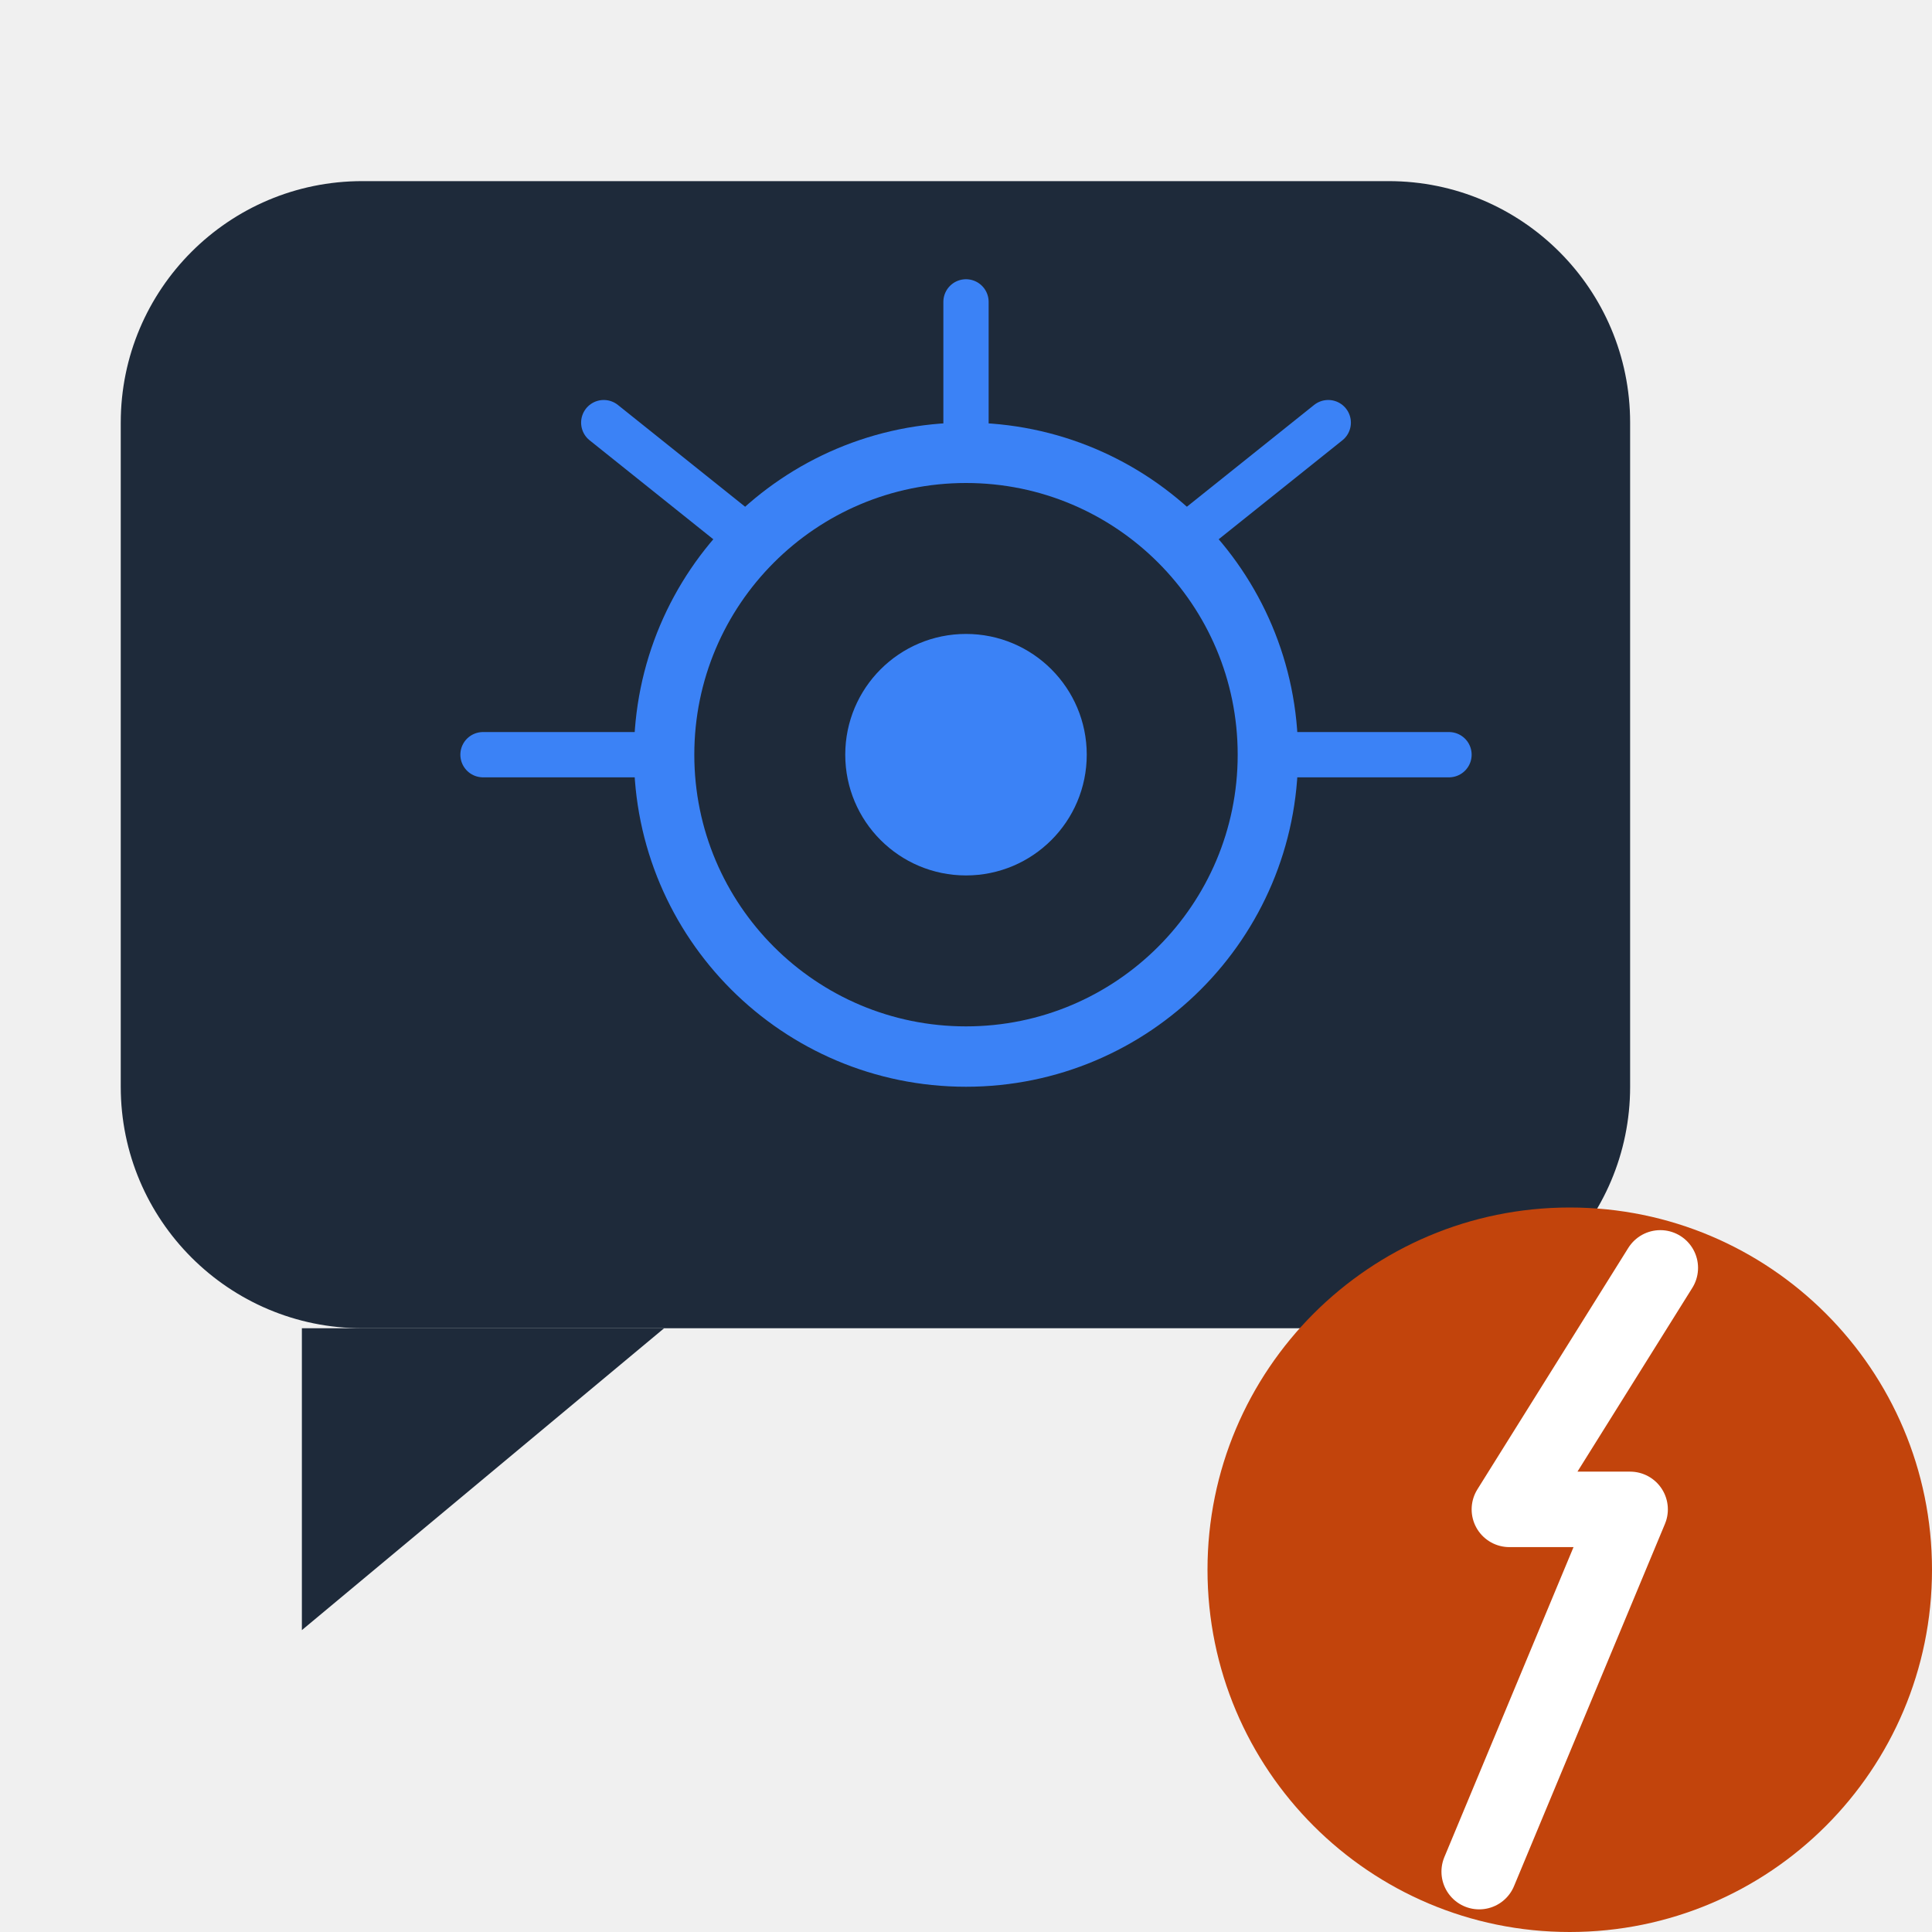
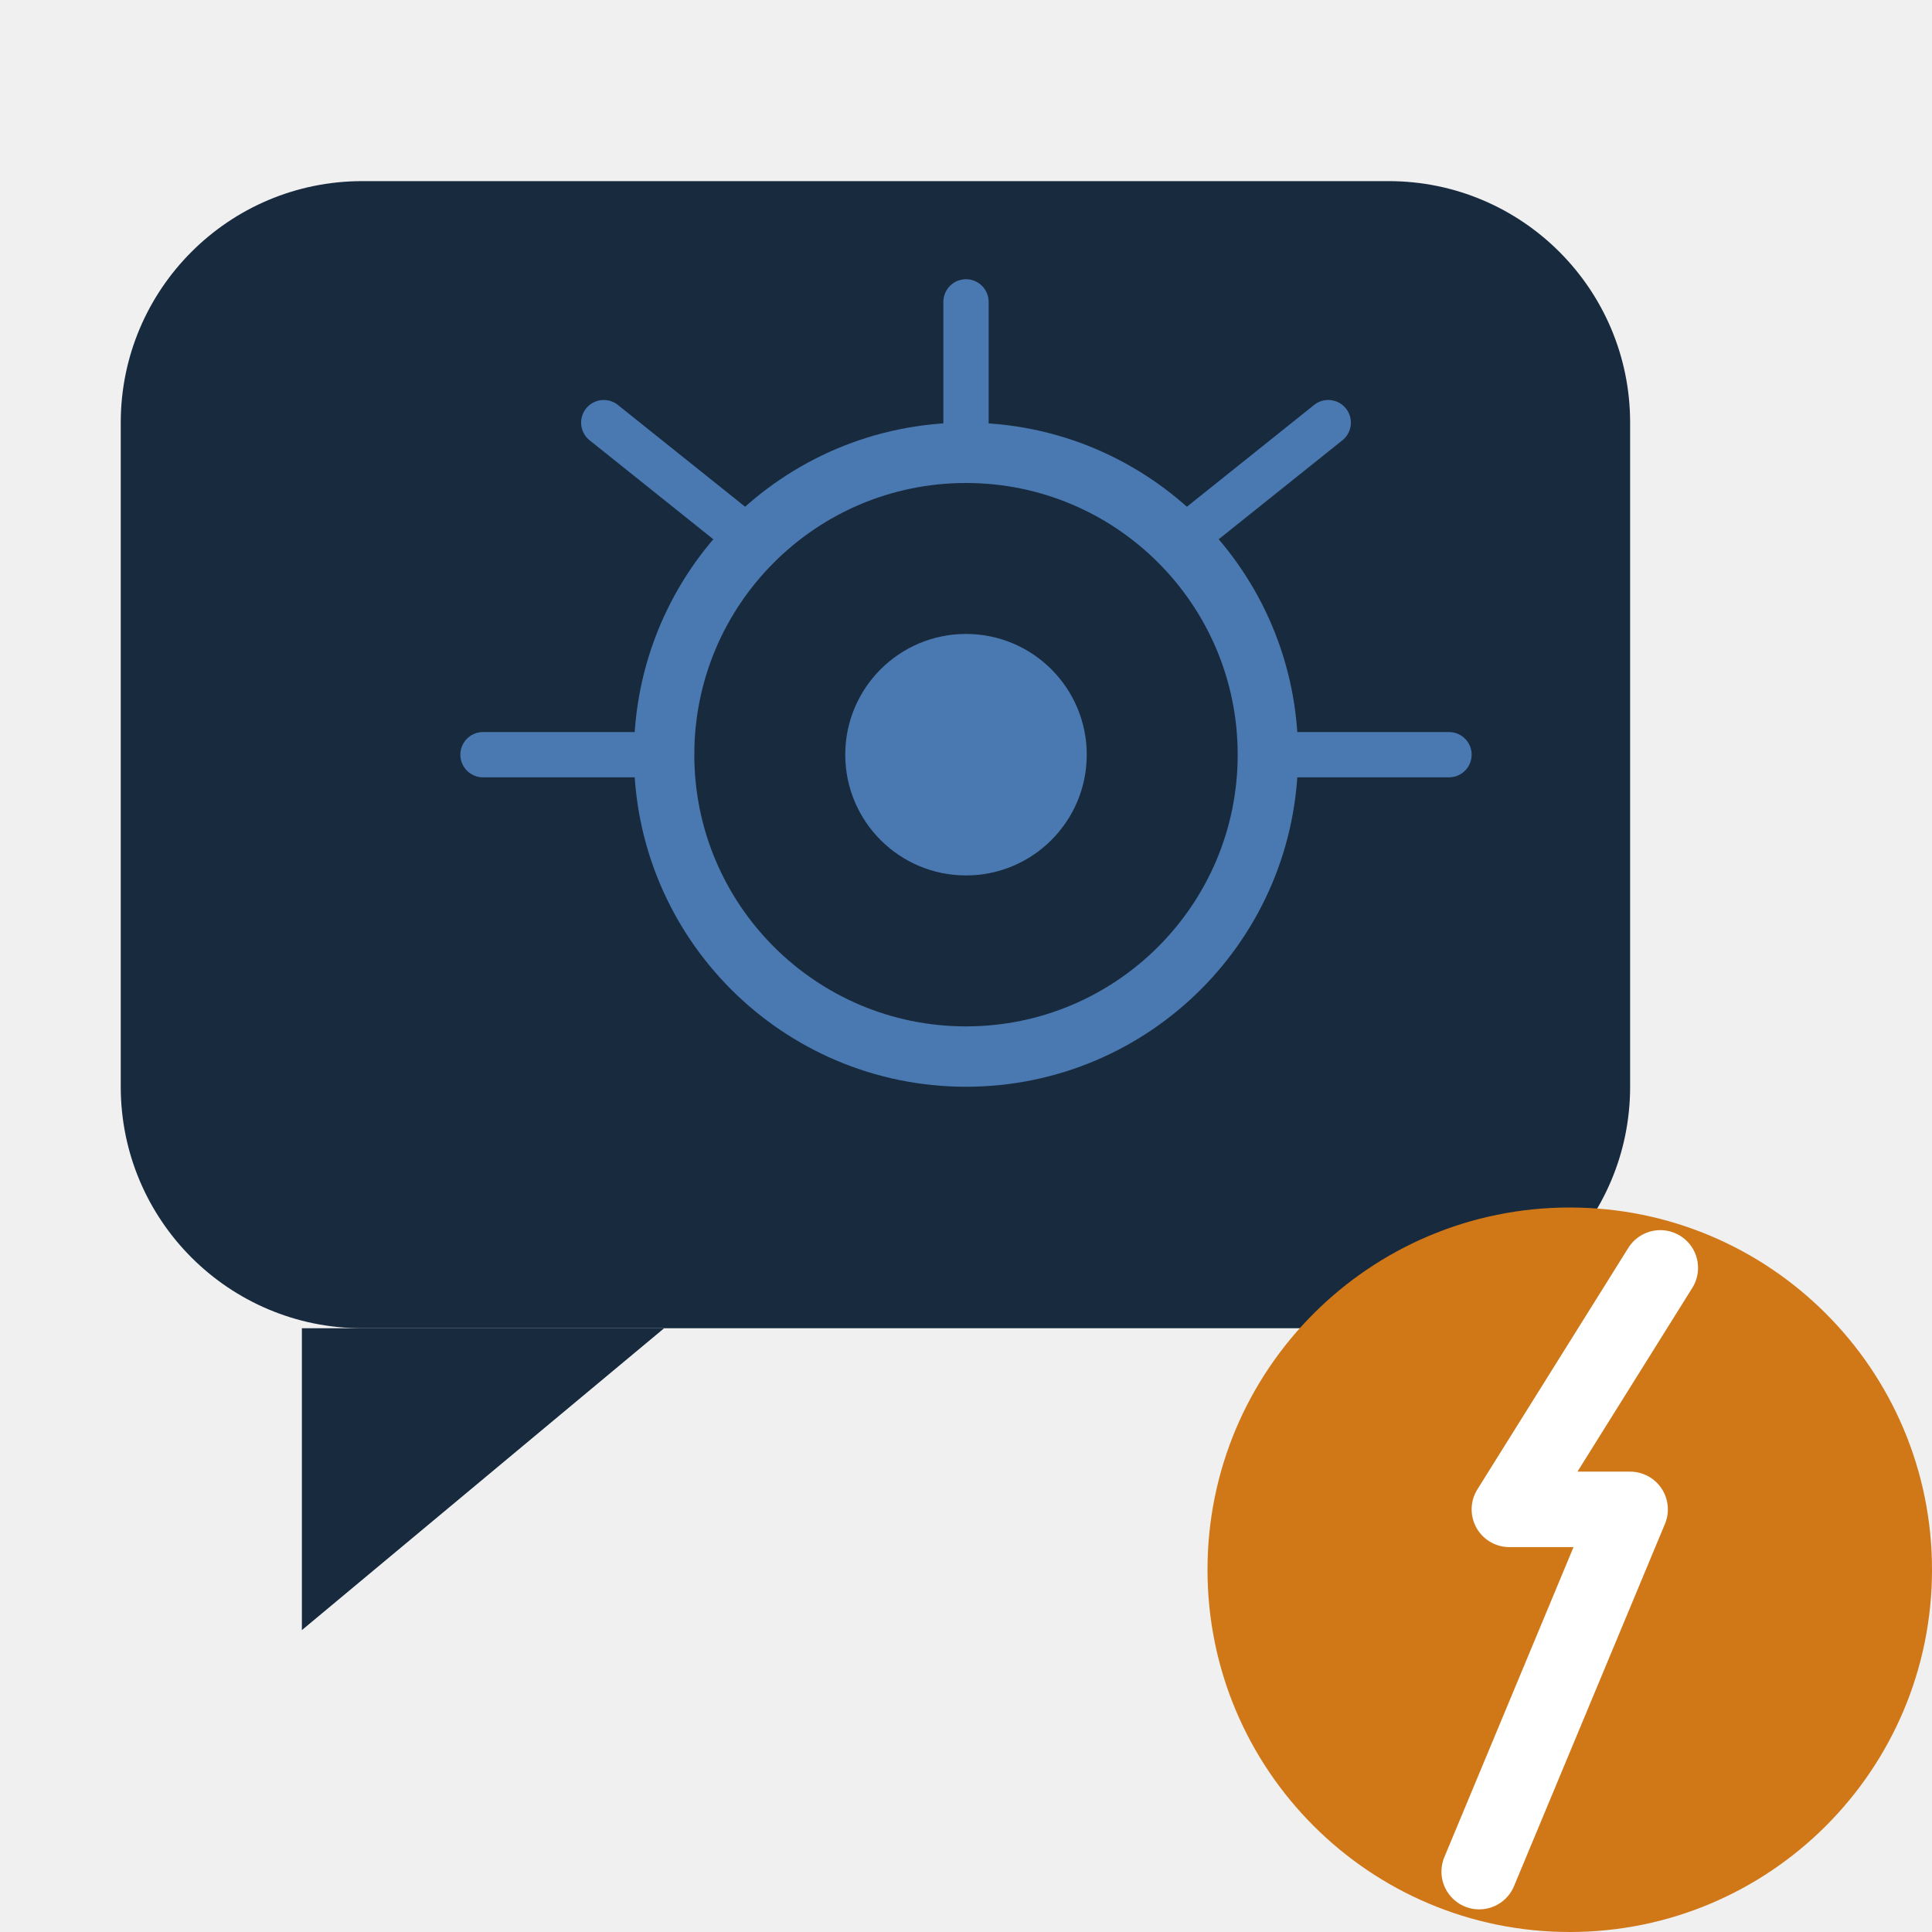
<svg xmlns="http://www.w3.org/2000/svg" viewBox="0 0 64 64">
-   <rect x="4" y="6" width="50" height="38" rx="8" fill="#1E2A3A" />
-   <polygon points="10,44 10,54 22,44" fill="#1E2A3A" />
-   <circle cx="32" cy="25" r="10" fill="none" stroke="#3B82F6" stroke-width="2" />
-   <circle cx="32" cy="25" r="4" fill="#3B82F6" />
-   <line x1="32" y1="15" x2="32" y2="10" stroke="#3B82F6" stroke-width="1.5" stroke-linecap="round" />
-   <line x1="39" y1="18" x2="44" y2="14" stroke="#3B82F6" stroke-width="1.5" stroke-linecap="round" />
-   <line x1="42" y1="25" x2="48" y2="25" stroke="#3B82F6" stroke-width="1.5" stroke-linecap="round" />
-   <line x1="22" y1="25" x2="16" y2="25" stroke="#3B82F6" stroke-width="1.5" stroke-linecap="round" />
-   <line x1="25" y1="18" x2="20" y2="14" stroke="#3B82F6" stroke-width="1.5" stroke-linecap="round" />
-   <circle cx="52" cy="52" r="12" fill="#C2440C" />
+   <rect x="4" y="6" width="50" height="38" rx="8" fill="#182A3E" />
+   <polygon points="10,44 10,54 22,44" fill="#182A3E" />
+   <circle cx="32" cy="25" r="10" fill="none" stroke="#4A78B0" stroke-width="2" />
+   <circle cx="32" cy="25" r="4" fill="#4A78B0" />
+   <line x1="32" y1="15" x2="32" y2="10" stroke="#4A78B0" stroke-width="1.5" stroke-linecap="round" />
+   <line x1="39" y1="18" x2="44" y2="14" stroke="#4A78B0" stroke-width="1.5" stroke-linecap="round" />
+   <line x1="42" y1="25" x2="48" y2="25" stroke="#4A78B0" stroke-width="1.5" stroke-linecap="round" />
+   <line x1="22" y1="25" x2="16" y2="25" stroke="#4A78B0" stroke-width="1.5" stroke-linecap="round" />
+   <line x1="25" y1="18" x2="20" y2="14" stroke="#4A78B0" stroke-width="1.5" stroke-linecap="round" />
+   <circle cx="52" cy="52" r="12" fill="#D07818" />
  <polyline points="55,42 50,50 54,50 49,62" stroke="white" stroke-width="2.5" stroke-linecap="round" stroke-linejoin="round" fill="none" />
</svg>
